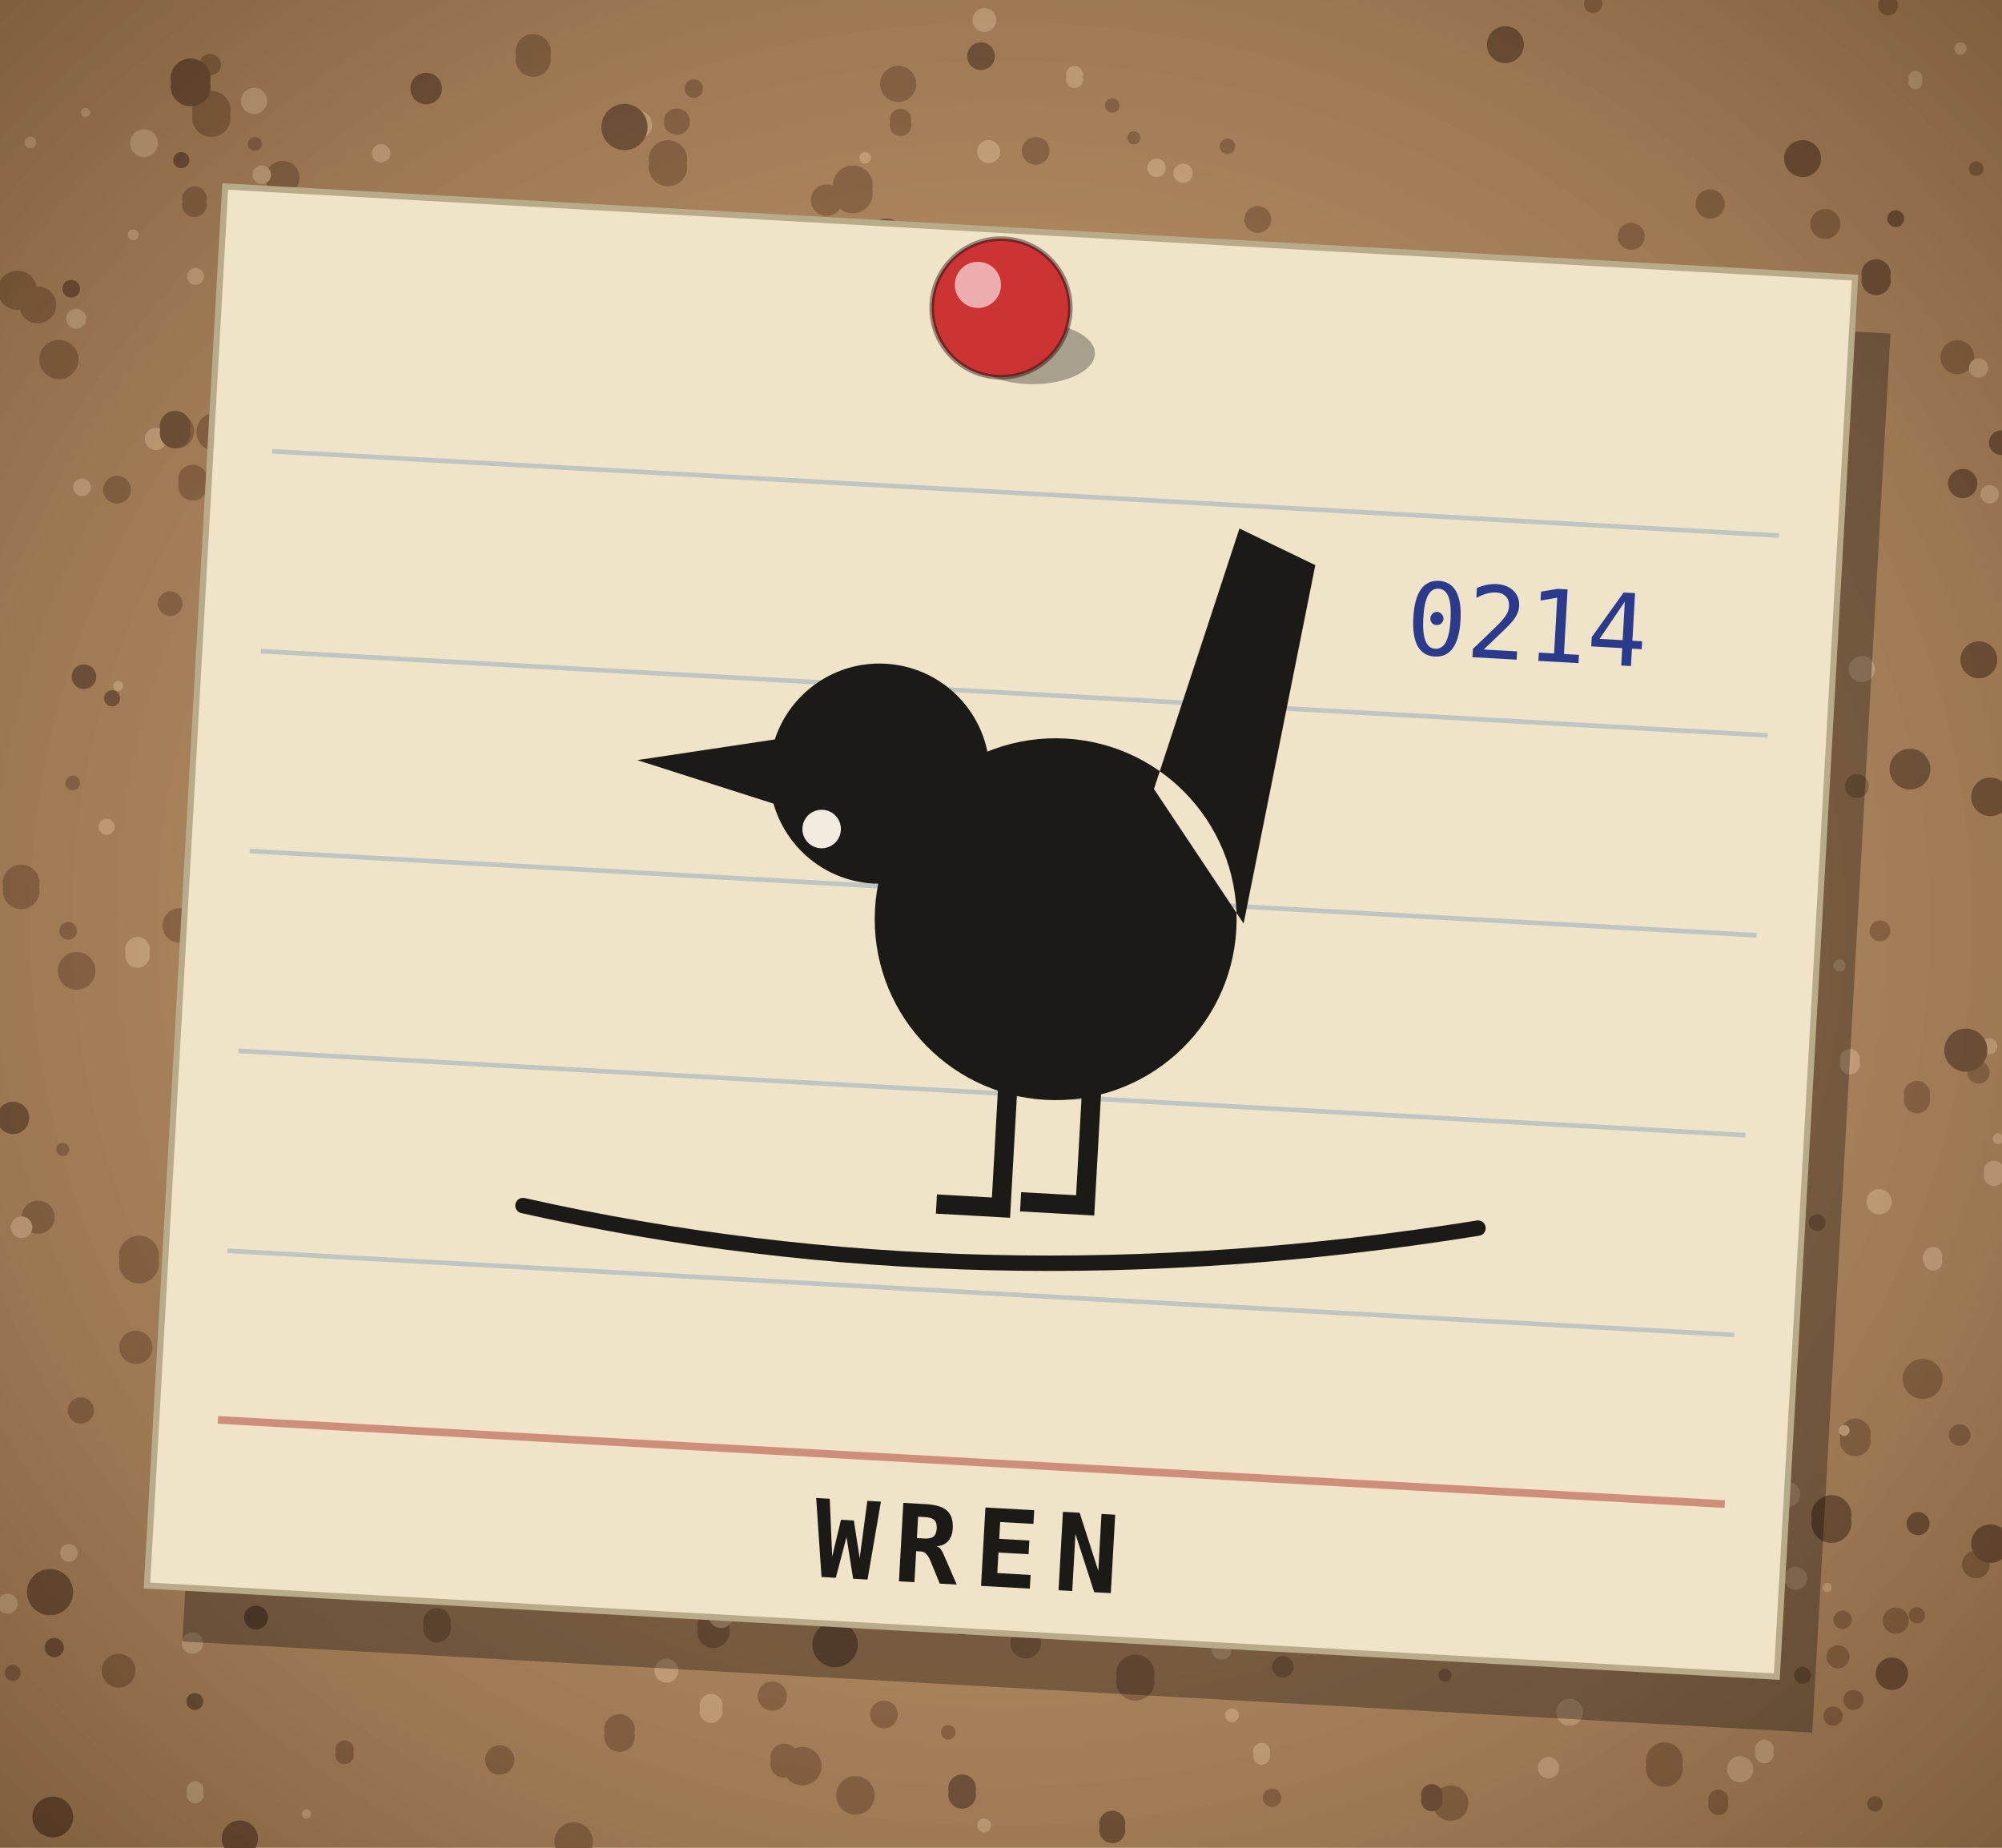
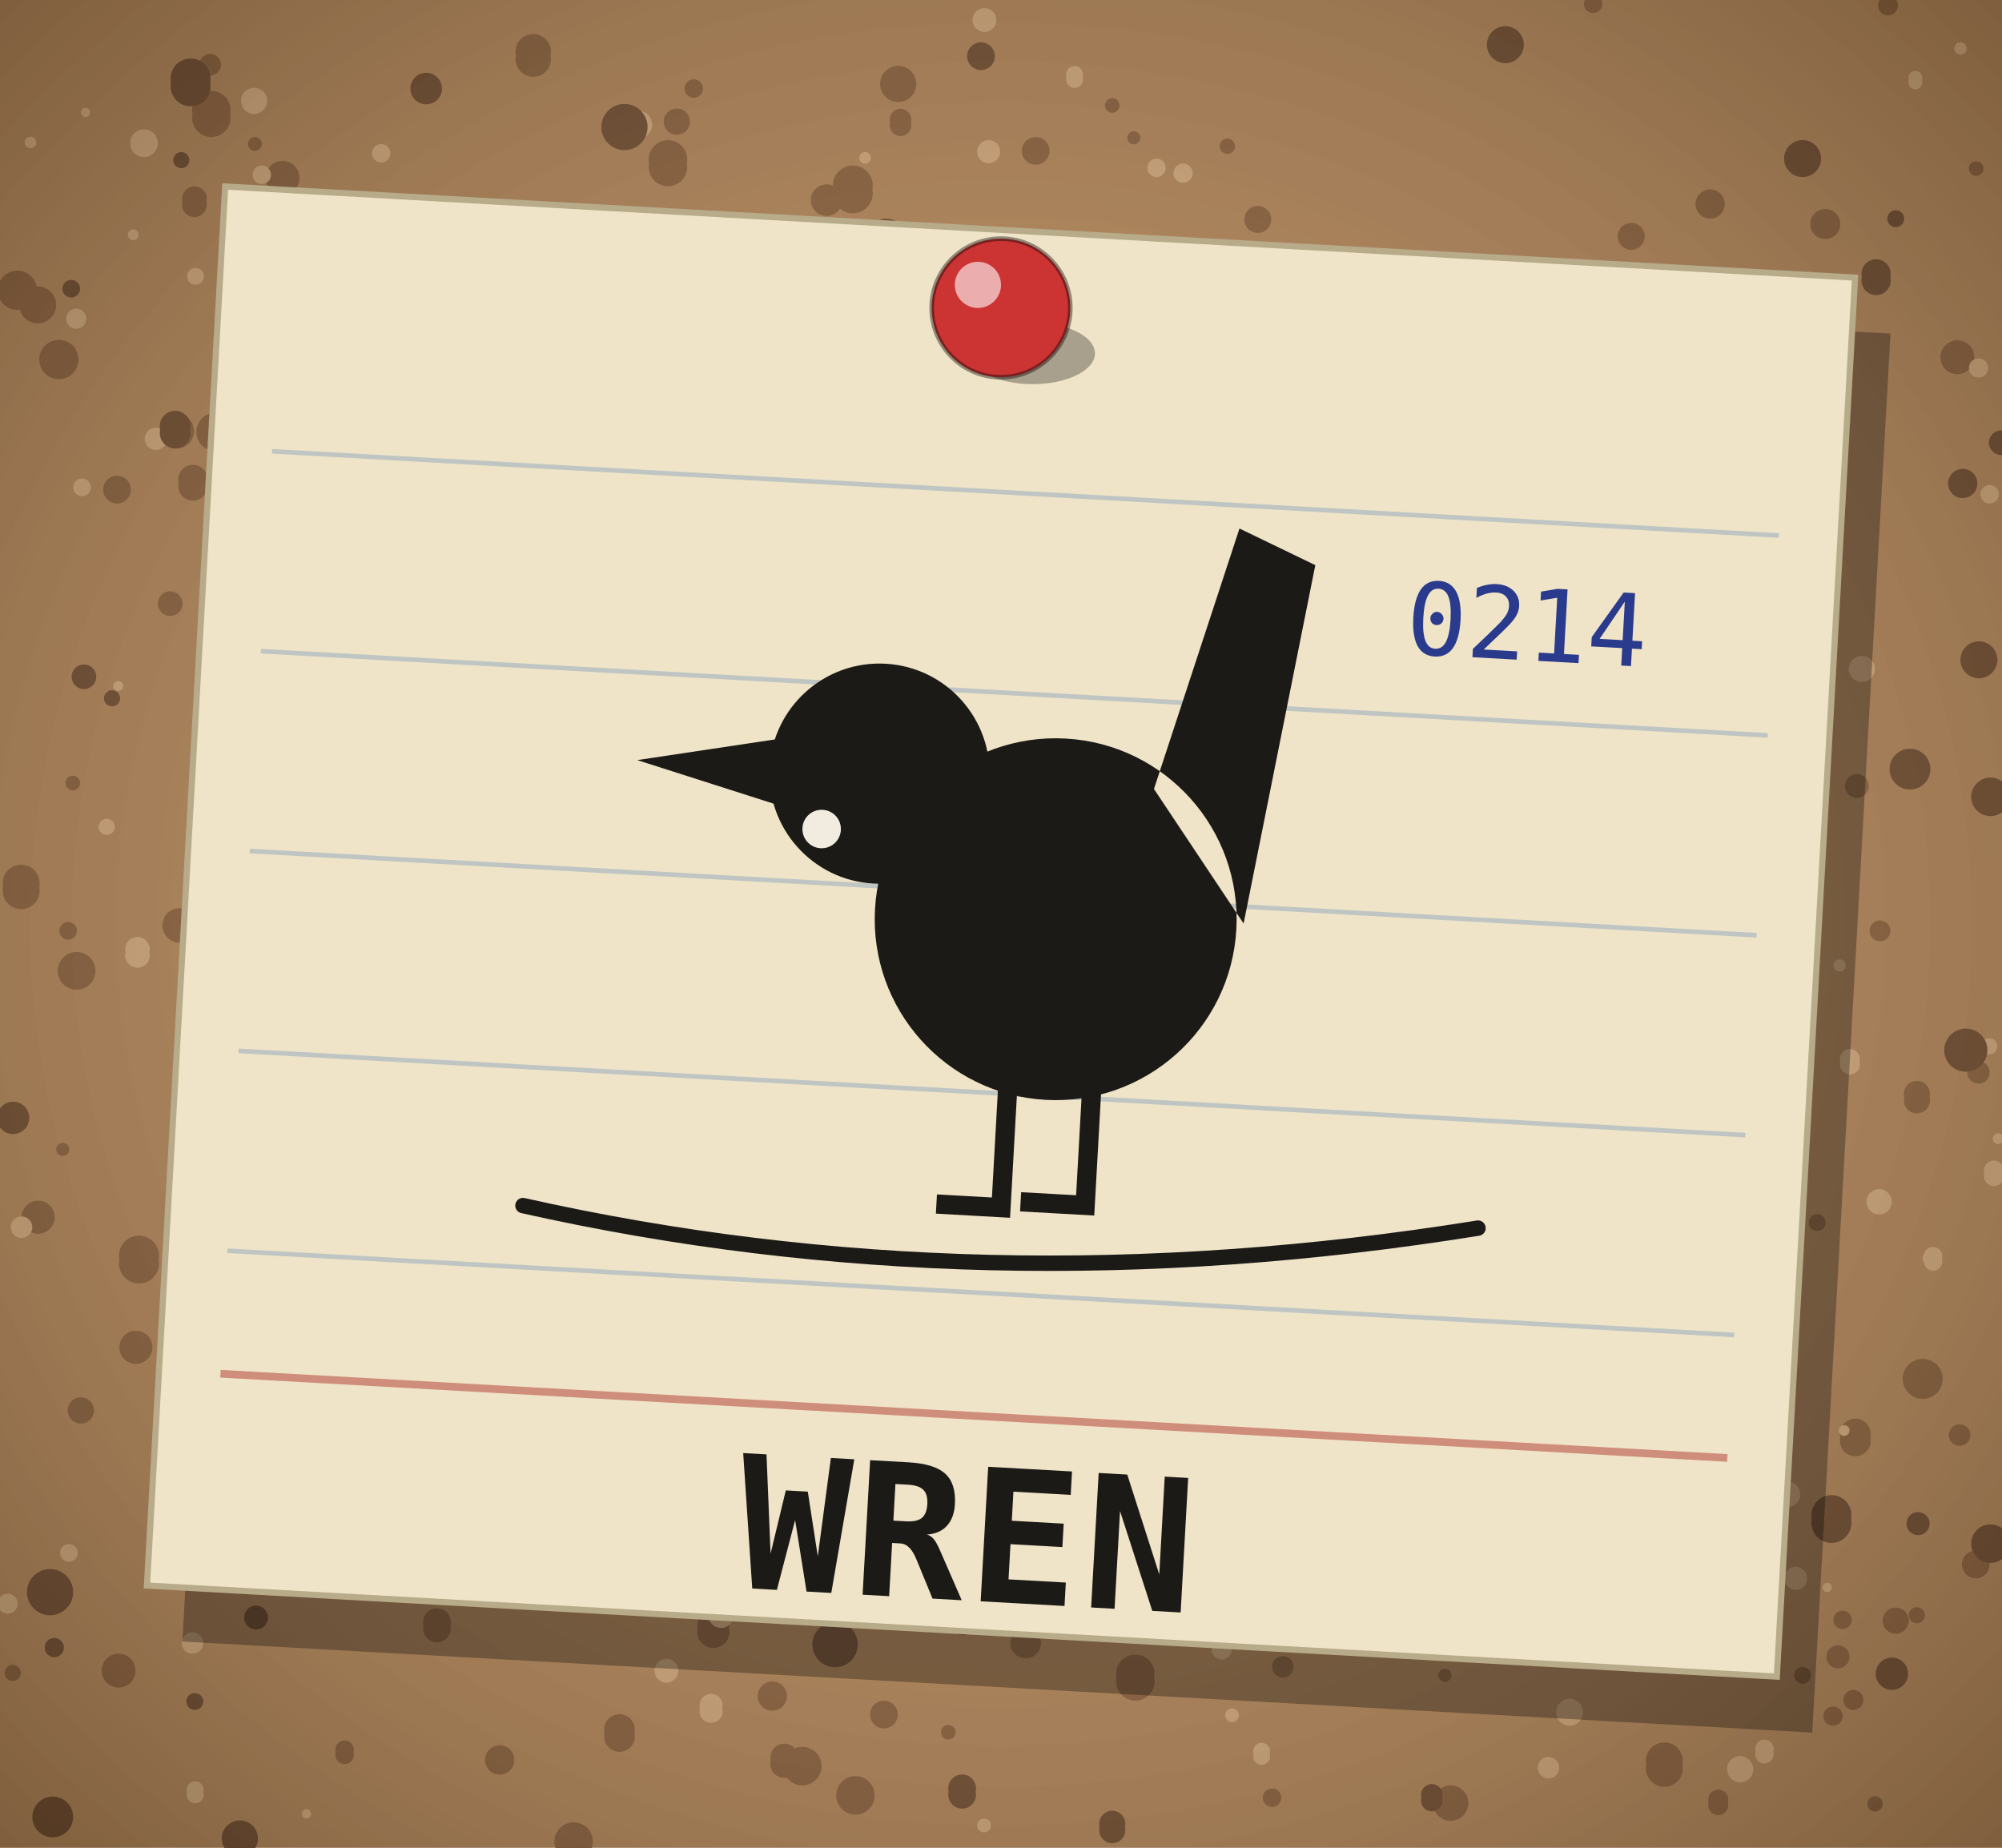
<svg xmlns="http://www.w3.org/2000/svg" viewBox="0 0 260 240" width="260" height="240" role="img" aria-labelledby="pin-wren-t pin-wren-d">
  <defs>
    <radialGradient id="pin-wren-rg1" cx="0.5" cy="0.5" r="0.8">
      <stop offset="0%" stop-color="#fff" stop-opacity="0.1" />
      <stop offset="100%" stop-color="#000" stop-opacity="0.4" />
    </radialGradient>
  </defs>
  <rect x="0" y="0" width="260" height="240" fill="#b5824e" />
  <path d="M210.1,30.7a1.7,1.7 0 1,0 3.5,0a1.7,1.7 0 1,0 -3.5,0M90.6,211.5a2.1,2.1 0 1,0 4.1,0a2.1,2.1 0 1,0 -4.1,0M98.4,220.3a1.9,1.9 0 1,0 3.8,0a1.9,1.9 0 1,0 -3.8,0M86.2,15.8a1.7,1.7 0 1,0 3.4,0a1.7,1.7 0 1,0 -3.4,0M122.8,172.9a1.4,1.4 0 1,0 2.9,0a1.4,1.4 0 1,0 -2.9,0M198.8,59.2a0.9,0.9 0 1,0 1.9,0a0.9,0.9 0 1,0 -1.9,0M115.7,206.4a1.4,1.4 0 1,0 2.7,0a1.4,1.4 0 1,0 -2.7,0M146.7,181a1.1,1.1 0 1,0 2.3,0a1.1,1.1 0 1,0 -2.3,0M188.9,48a1.6,1.6 0 1,0 3.2,0a1.6,1.6 0 1,0 -3.2,0M13.2,217a2.2,2.2 0 1,0 4.4,0a2.2,2.2 0 1,0 -4.4,0M45.2,96.8a1.7,1.7 0 1,0 3.4,0a1.7,1.7 0 1,0 -3.4,0M122.2,225a0.9,0.9 0 1,0 1.9,0a0.9,0.9 0 1,0 -1.9,0M193.7,110.9a1,1 0 1,0 2,0a1,1 0 1,0 -2,0M46.3,124a1.4,1.4 0 1,0 2.9,0a1.4,1.4 0 1,0 -2.9,0M-0.3,37.7a2.5,2.5 0 1,0 5.1,0a2.5,2.5 0 1,0 -5.1,0M34.5,23.1a2.2,2.2 0 1,0 4.4,0a2.2,2.2 0 1,0 -4.4,0M21.1,204.6a0.9,0.9 0 1,0 1.8,0a0.9,0.9 0 1,0 -1.8,0M157.5,103.4a1.1,1.1 0 1,0 2.2,0a1.1,1.1 0 1,0 -2.2,0M243.9,0.7a1.3,1.3 0 1,0 2.6,0a1.3,1.3 0 1,0 -2.6,0M83.9,110.8a2.5,2.5 0 1,0 5,0a2.5,2.5 0 1,0 -5,0M36.9,111.6a1.9,1.9 0 1,0 3.8,0a1.9,1.9 0 1,0 -3.8,0M114.3,10.9a2.3,2.3 0 1,0 4.7,0a2.3,2.3 0 1,0 -4.7,0M142.8,205.5a1.2,1.2 0 1,0 2.3,0a1.2,1.2 0 1,0 -2.3,0M80.6,121.1a2.5,2.5 0 1,0 4.9,0a2.5,2.5 0 1,0 -4.9,0M38.6,135.9a1.2,1.2 0 1,0 2.4,0a1.2,1.2 0 1,0 -2.4,0M225,101.6a1.6,1.6 0 1,0 3.1,0a1.6,1.6 0 1,0 -3.1,0M108.6,84.2a2.3,2.3 0 1,0 4.6,0a2.3,2.3 0 1,0 -4.6,0M47.3,98.3a2.3,2.3 0 1,0 4.6,0a2.3,2.3 0 1,0 -4.6,0M253.1,186.4a1.4,1.4 0 1,0 2.8,0a1.4,1.4 0 1,0 -2.8,0M140.9,54.1a1.9,1.9 0 1,0 3.7,0a1.9,1.9 0 1,0 -3.7,0M210.8,107.5a1.6,1.6 0 1,0 3.2,0a1.6,1.6 0 1,0 -3.2,0M171,209a1,1 0 1,0 2,0a1,1 0 1,0 -2,0M69,30.5a1.8,1.8 0 1,0 3.6,0a1.8,1.8 0 1,0 -3.6,0M205.2,72.1a1.4,1.4 0 1,0 2.7,0a1.4,1.4 0 1,0 -2.7,0M62.2,86.6a2.4,2.4 0 1,0 4.7,0a2.4,2.4 0 1,0 -4.7,0M138,57.3a2.5,2.5 0 1,0 5.1,0a2.5,2.5 0 1,0 -5.1,0M7.7,120.9a1.1,1.1 0 1,0 2.3,0a1.1,1.1 0 1,0 -2.3,0M166.1,202a2,2 0 1,0 4,0a2,2 0 1,0 -4,0M217.1,48.2a2.4,2.4 0 1,0 4.9,0a2.4,2.4 0 1,0 -4.9,0M123.6,130.3a2.4,2.4 0 1,0 4.8,0a2.4,2.4 0 1,0 -4.8,0M20.7,56a2.2,2.2 0 1,0 4.5,0a2.2,2.2 0 1,0 -4.5,0M119.3,41.9a2.4,2.4 0 1,0 4.8,0a2.4,2.4 0 1,0 -4.8,0M101.7,229.4a2.5,2.5 0 1,0 5,0a2.5,2.5 0 1,0 -5,0M117.6,77.1a2.5,2.5 0 1,0 5.1,0a2.5,2.5 0 1,0 -5.1,0M49.2,202.7a2.2,2.2 0 1,0 4.5,0a2.2,2.2 0 1,0 -4.5,0M23.2,62.7a1.9,1.9 0 1,0 3.7,0a1.9,1.9 0 1,0 -3.7,0M73.6,87.2a2.1,2.1 0 1,0 4.3,0a2.1,2.1 0 1,0 -4.3,0M98.9,86.1a2.2,2.2 0 1,0 4.4,0a2.2,2.2 0 1,0 -4.4,0M237.2,215.2a1.5,1.5 0 1,0 3,0a1.5,1.5 0 1,0 -3,0M2.5,39.6a2.4,2.4 0 1,0 4.8,0a2.4,2.4 0 1,0 -4.8,0M153.8,100.3a1.3,1.3 0 1,0 2.7,0a1.3,1.3 0 1,0 -2.7,0M239.4,220.8a1.3,1.3 0 1,0 2.6,0a1.3,1.3 0 1,0 -2.6,0M108.2,24.6a2.6,2.6 0 1,0 5.1,0a2.6,2.6 0 1,0 -5.1,0M125.4,130.4a2.4,2.4 0 1,0 4.8,0a2.4,2.4 0 1,0 -4.8,0M92.2,162.6a1.5,1.5 0 1,0 3,0a1.5,1.5 0 1,0 -3,0M91.6,159.7a2.3,2.3 0 1,0 4.6,0a2.3,2.3 0 1,0 -4.6,0M161,149a2.1,2.1 0 1,0 4.3,0a2.1,2.1 0 1,0 -4.3,0M255.7,21.9a0.9,0.9 0 1,0 1.9,0a0.9,0.9 0 1,0 -1.9,0M173.9,51.8a1.7,1.7 0 1,0 3.4,0a1.7,1.7 0 1,0 -3.4,0M236.8,222.9a1.2,1.2 0 1,0 2.5,0a1.2,1.2 0 1,0 -2.5,0M203.9,134.7a1.6,1.6 0 1,0 3.2,0a1.6,1.6 0 1,0 -3.2,0M33.8,180.5a2.5,2.5 0 1,0 4.9,0a2.5,2.5 0 1,0 -4.9,0M8.8,183.2a1.7,1.7 0 1,0 3.4,0a1.7,1.7 0 1,0 -3.4,0M182.7,37.7a2.2,2.2 0 1,0 4.4,0a2.2,2.2 0 1,0 -4.4,0M25.5,56.1a2.5,2.5 0 1,0 5,0a2.5,2.5 0 1,0 -5,0M171.8,203a1.3,1.3 0 1,0 2.7,0a1.3,1.3 0 1,0 -2.7,0M42.5,110.7a2.5,2.5 0 1,0 4.9,0a2.5,2.5 0 1,0 -4.9,0M80.1,55.7a1.5,1.5 0 1,0 3,0a1.5,1.5 0 1,0 -3,0M25,14.8a2.5,2.5 0 1,0 4.9,0a2.5,2.5 0 1,0 -4.9,0M247.9,209.8a1,1 0 1,0 2.1,0a1,1 0 1,0 -2.1,0M84.3,21.2a2.5,2.5 0 1,0 4.9,0a2.5,2.5 0 1,0 -4.9,0M222.9,185.4a2.5,2.5 0 1,0 5,0a2.5,2.5 0 1,0 -5,0M36.2,131.5a2.2,2.2 0 1,0 4.4,0a2.2,2.2 0 1,0 -4.4,0M42.4,151a0.8,0.8 0 1,0 1.7,0a0.8,0.8 0 1,0 -1.7,0M165.2,216.5a1.4,1.4 0 1,0 2.8,0a1.4,1.4 0 1,0 -2.8,0M169.6,74.6a2.6,2.6 0 1,0 5.1,0a2.6,2.6 0 1,0 -5.1,0M80.4,71.9a2.2,2.2 0 1,0 4.5,0a2.2,2.2 0 1,0 -4.5,0M210.1,107.6a2.1,2.1 0 1,0 4.2,0a2.1,2.1 0 1,0 -4.2,0M65.9,64.8a1.8,1.8 0 1,0 3.7,0a1.8,1.8 0 1,0 -3.7,0M196,95a2,2 0 1,0 4.1,0a2,2 0 1,0 -4.1,0M167.4,60.8a1.2,1.2 0 1,0 2.4,0a1.2,1.2 0 1,0 -2.4,0M151.9,62.9a1.5,1.5 0 1,0 2.9,0a1.5,1.5 0 1,0 -2.9,0M224.8,153a1.3,1.3 0 1,0 2.6,0a1.3,1.3 0 1,0 -2.6,0M33.7,170.3a1.3,1.3 0 1,0 2.6,0a1.3,1.3 0 1,0 -2.6,0M218,131.5a1.9,1.9 0 1,0 3.8,0a1.9,1.9 0 1,0 -3.8,0M254.8,203.2a1.8,1.8 0 1,0 3.6,0a1.8,1.8 0 1,0 -3.6,0M177.2,70.4a1.6,1.6 0 1,0 3.1,0a1.6,1.6 0 1,0 -3.1,0M88.9,11.5a1.2,1.2 0 1,0 2.4,0a1.2,1.2 0 1,0 -2.4,0M202.6,138.7a1.7,1.7 0 1,0 3.4,0a1.7,1.7 0 1,0 -3.4,0M48.3,134.6a2.4,2.4 0 1,0 4.9,0a2.4,2.4 0 1,0 -4.9,0M120.5,139.1a2.2,2.2 0 1,0 4.3,0a2.2,2.2 0 1,0 -4.3,0M69.1,128.9a1.7,1.7 0 1,0 3.3,0a1.7,1.7 0 1,0 -3.3,0M186.1,234.2a2.3,2.3 0 1,0 4.6,0a2.3,2.3 0 1,0 -4.6,0M146.4,17.9a0.8,0.8 0 1,0 1.7,0a0.8,0.8 0 1,0 -1.7,0M195.4,133.7a2,2 0 1,0 4,0a2,2 0 1,0 -4,0M244.5,210.5a1.7,1.7 0 1,0 3.4,0a1.7,1.7 0 1,0 -3.4,0M158.4,19a1,1 0 1,0 2,0a1,1 0 1,0 -2,0M242.8,120.9a1.3,1.3 0 1,0 2.7,0a1.3,1.3 0 1,0 -2.7,0M131.2,213.4a2,2 0 1,0 4,0a2,2 0 1,0 -4,0M116.4,68.6a1.5,1.5 0 1,0 2.9,0a1.5,1.5 0 1,0 -2.9,0M72,239.2a2.5,2.5 0 1,0 5,0a2.5,2.5 0 1,0 -5,0M20.5,78.4a1.6,1.6 0 1,0 3.2,0a1.6,1.6 0 1,0 -3.2,0M211.8,152.7a1.2,1.2 0 1,0 2.5,0a1.2,1.2 0 1,0 -2.5,0M213.8,229.2a2.4,2.4 0 1,0 4.7,0a2.4,2.4 0 1,0 -4.7,0M58.8,110.9a1.5,1.5 0 1,0 3,0a1.5,1.5 0 1,0 -3,0M230.1,64.1a1.3,1.3 0 1,0 2.6,0a1.3,1.3 0 1,0 -2.6,0M21.1,120.2a2.2,2.2 0 1,0 4.5,0a2.2,2.2 0 1,0 -4.5,0M164.8,188.8a1.5,1.5 0 1,0 3,0a1.5,1.5 0 1,0 -3,0M40.2,139.1a1.9,1.9 0 1,0 3.7,0a1.9,1.9 0 1,0 -3.7,0M67,7.2a2.3,2.3 0 1,0 4.5,0a2.3,2.3 0 1,0 -4.5,0M145,217.9a2.5,2.5 0 1,0 4.9,0a2.5,2.5 0 1,0 -4.9,0M242.5,234.3a1,1 0 1,0 2,0a1,1 0 1,0 -2,0M239,186.7a2,2 0 1,0 3.9,0a2,2 0 1,0 -3.9,0M219,101.7a2,2 0 1,0 4,0a2,2 0 1,0 -4,0M133.5,178.3a2.2,2.2 0 1,0 4.5,0a2.2,2.2 0 1,0 -4.5,0M23.7,26.2a1.6,1.6 0 1,0 3.1,0a1.6,1.6 0 1,0 -3.1,0M63,228.6a1.9,1.9 0 1,0 3.8,0a1.9,1.9 0 1,0 -3.8,0M124.6,157a1.2,1.2 0 1,0 2.5,0a1.2,1.2 0 1,0 -2.5,0M115.6,15.9a1.4,1.4 0 1,0 2.7,0a1.4,1.4 0 1,0 -2.7,0M102.4,123.8a1.4,1.4 0 1,0 2.8,0a1.4,1.4 0 1,0 -2.8,0M55,211.1a1.8,1.8 0 1,0 3.5,0a1.8,1.8 0 1,0 -3.5,0M79,151a1.1,1.1 0 1,0 2.1,0a1.1,1.1 0 1,0 -2.1,0M233,217.6a1.1,1.1 0 1,0 2.2,0a1.1,1.1 0 1,0 -2.2,0M170.5,52.7a1.1,1.1 0 1,0 2.3,0a1.1,1.1 0 1,0 -2.3,0M223.4,196.3a2.3,2.3 0 1,0 4.5,0a2.3,2.3 0 1,0 -4.5,0M36,192.5a1.8,1.8 0 1,0 3.6,0a1.8,1.8 0 1,0 -3.6,0M247.3,142.5a1.7,1.7 0 1,0 3.3,0a1.7,1.7 0 1,0 -3.3,0M66.2,102.9a1.1,1.1 0 1,0 2.3,0a1.1,1.1 0 1,0 -2.3,0M125.3,182.3a1,1 0 1,0 2,0a1,1 0 1,0 -2,0M214.6,191.1a0.8,0.8 0 1,0 1.6,0a0.8,0.8 0 1,0 -1.6,0M5.1,46.7a2.5,2.5 0 1,0 5.1,0a2.5,2.5 0 1,0 -5.1,0M114.7,48.4a1.7,1.7 0 1,0 3.4,0a1.7,1.7 0 1,0 -3.4,0M85,79.8a1.9,1.9 0 1,0 3.9,0a1.9,1.9 0 1,0 -3.9,0M247.1,179.1a2.6,2.6 0 1,0 5.2,0a2.6,2.6 0 1,0 -5.2,0M132.7,19.6a1.8,1.8 0 1,0 3.6,0a1.8,1.8 0 1,0 -3.6,0M203.1,197.2a1.8,1.8 0 1,0 3.7,0a1.8,1.8 0 1,0 -3.7,0M13.4,63.6a1.8,1.8 0 1,0 3.6,0a1.8,1.8 0 1,0 -3.6,0M157.4,152.2a2,2 0 1,0 3.9,0a2,2 0 1,0 -3.9,0M186.8,217.6a0.8,0.8 0 1,0 1.7,0a0.8,0.8 0 1,0 -1.7,0M164,233.5a1.2,1.2 0 1,0 2.4,0a1.2,1.2 0 1,0 -2.4,0M102.9,57.2a2.1,2.1 0 1,0 4.2,0a2.1,2.1 0 1,0 -4.2,0M0.6,217.3a1,1 0 1,0 2.1,0a1,1 0 1,0 -2.1,0M15.5,163.6a2.6,2.6 0 1,0 5.1,0a2.6,2.6 0 1,0 -5.1,0M124.7,125.1a0.9,0.9 0 1,0 1.8,0a0.9,0.9 0 1,0 -1.8,0M36.4,175.8a2,2 0 1,0 4,0a2,2 0 1,0 -4,0M236.9,74.1a0.8,0.8 0 1,0 1.6,0a0.8,0.8 0 1,0 -1.6,0M123.8,55.5a1.9,1.9 0 1,0 3.8,0a1.9,1.9 0 1,0 -3.8,0M98.6,122.6a1.1,1.1 0 1,0 2.2,0a1.1,1.1 0 1,0 -2.2,0M232.7,106a1.5,1.5 0 1,0 3,0a1.5,1.5 0 1,0 -3,0M164.8,48.7a1.3,1.3 0 1,0 2.5,0a1.3,1.3 0 1,0 -2.5,0M239.6,102.1a1.5,1.5 0 1,0 3.1,0a1.5,1.5 0 1,0 -3.1,0M255.5,139.3a1.4,1.4 0 1,0 2.9,0a1.4,1.4 0 1,0 -2.9,0M203.9,175.2a2.2,2.2 0 1,0 4.5,0a2.2,2.2 0 1,0 -4.5,0M149.1,191.3a2.6,2.6 0 1,0 5.1,0a2.6,2.6 0 1,0 -5.1,0M97.4,167.1a1.6,1.6 0 1,0 3.3,0a1.6,1.6 0 1,0 -3.3,0M77.7,96.1a1.1,1.1 0 1,0 2.1,0a1.1,1.1 0 1,0 -2.1,0M215,77.7a1.6,1.6 0 1,0 3.2,0a1.6,1.6 0 1,0 -3.2,0M15.5,175a2.1,2.1 0 1,0 4.3,0a2.1,2.1 0 1,0 -4.3,0M235.1,29.1a1.9,1.9 0 1,0 3.9,0a1.9,1.9 0 1,0 -3.9,0M131,51.2a1.7,1.7 0 1,0 3.4,0a1.7,1.7 0 1,0 -3.4,0M184.5,204.4a1.8,1.8 0 1,0 3.5,0a1.8,1.8 0 1,0 -3.5,0M191,171.3a1.9,1.9 0 1,0 3.8,0a1.9,1.9 0 1,0 -3.8,0M36.3,137.7a1.5,1.5 0 1,0 3,0a1.5,1.5 0 1,0 -3,0M103.7,129.2a1,1 0 1,0 1.9,0a1,1 0 1,0 -1.9,0M108.6,233.2a2.5,2.5 0 1,0 5,0a2.5,2.5 0 1,0 -5,0M105.3,26a2,2 0 1,0 4.1,0a2,2 0 1,0 -4.1,0M100.1,228.7a1.8,1.8 0 1,0 3.5,0a1.8,1.8 0 1,0 -3.5,0M25.9,8.4a1.4,1.4 0 1,0 2.8,0a1.4,1.4 0 1,0 -2.8,0M88.9,160.9a1.8,1.8 0 1,0 3.6,0a1.8,1.8 0 1,0 -3.6,0M234.9,158.8a1.1,1.1 0 1,0 2.2,0a1.1,1.1 0 1,0 -2.2,0M32.2,18.7a0.9,0.9 0 1,0 1.8,0a0.9,0.9 0 1,0 -1.8,0M55.8,204.9a2.3,2.3 0 1,0 4.6,0a2.3,2.3 0 1,0 -4.6,0M0.4,115.2a2.4,2.4 0 1,0 4.7,0a2.4,2.4 0 1,0 -4.7,0M63.3,47.8a1.1,1.1 0 1,0 2.2,0a1.1,1.1 0 1,0 -2.2,0M232.1,124a1,1 0 1,0 2,0a1,1 0 1,0 -2,0M2.8,158.1a2.1,2.1 0 1,0 4.3,0a2.1,2.1 0 1,0 -4.3,0M161.9,48.8a2.1,2.1 0 1,0 4.1,0a2.1,2.1 0 1,0 -4.1,0M8.5,101.7a0.9,0.9 0 1,0 1.9,0a0.9,0.9 0 1,0 -1.9,0M221.9,234.1a1.3,1.3 0 1,0 2.5,0a1.3,1.3 0 1,0 -2.5,0M219.4,60.2a2,2 0 1,0 4,0a2,2 0 1,0 -4,0M133.3,154.2a1.8,1.8 0 1,0 3.6,0a1.8,1.8 0 1,0 -3.6,0M238.1,210.4a1.2,1.2 0 1,0 2.4,0a1.2,1.2 0 1,0 -2.4,0M57.2,85.9a2.2,2.2 0 1,0 4.5,0a2.2,2.2 0 1,0 -4.5,0M150.3,159.2a2.2,2.2 0 1,0 4.3,0a2.2,2.2 0 1,0 -4.3,0M205.7,0.5a1.2,1.2 0 1,0 2.4,0a1.2,1.2 0 1,0 -2.4,0M80.7,84.9a1.7,1.7 0 1,0 3.4,0a1.7,1.7 0 1,0 -3.4,0M7.3,149.3a0.8,0.8 0 1,0 1.7,0a0.8,0.8 0 1,0 -1.7,0M101.8,161.1a2.3,2.3 0 1,0 4.5,0a2.3,2.3 0 1,0 -4.5,0M81.3,119.9a2.2,2.2 0 1,0 4.4,0a2.2,2.2 0 1,0 -4.4,0M143.9,120.7a0.8,0.8 0 1,0 1.7,0a0.8,0.8 0 1,0 -1.7,0M126,204.5a2,2 0 1,0 4,0a2,2 0 1,0 -4,0M78.5,225.1a2,2 0 1,0 3.9,0a2,2 0 1,0 -3.9,0M26.3,158.4a2.1,2.1 0 1,0 4.1,0a2.1,2.1 0 1,0 -4.1,0M188.2,75.1a1.5,1.5 0 1,0 2.9,0a1.5,1.5 0 1,0 -2.9,0M132.7,86.8a1.1,1.1 0 1,0 2.3,0a1.1,1.1 0 1,0 -2.3,0M103.7,184.4a0.9,0.9 0 1,0 1.8,0a0.9,0.9 0 1,0 -1.8,0M159.1,147.1a1.3,1.3 0 1,0 2.6,0a1.3,1.3 0 1,0 -2.6,0M157.2,135.3a1.2,1.2 0 1,0 2.4,0a1.2,1.2 0 1,0 -2.4,0M166.1,202.1a2.5,2.5 0 1,0 4.9,0a2.5,2.5 0 1,0 -4.9,0M78.8,52.2a2.6,2.6 0 1,0 5.1,0a2.6,2.6 0 1,0 -5.1,0M252,46.4a2.2,2.2 0 1,0 4.4,0a2.2,2.2 0 1,0 -4.4,0M43.6,227.6a1.2,1.2 0 1,0 2.3,0a1.2,1.2 0 1,0 -2.3,0M129.4,164.9a1.7,1.7 0 1,0 3.4,0a1.7,1.7 0 1,0 -3.4,0M161.6,28.5a1.7,1.7 0 1,0 3.5,0a1.7,1.7 0 1,0 -3.5,0M226.7,150.6a1.8,1.8 0 1,0 3.6,0a1.8,1.8 0 1,0 -3.6,0M174.8,128.8a0.9,0.9 0 1,0 1.9,0a0.9,0.9 0 1,0 -1.9,0M25.9,185.2a2.3,2.3 0 1,0 4.7,0a2.3,2.3 0 1,0 -4.7,0M45.5,141.4a2.5,2.5 0 1,0 4.9,0a2.5,2.5 0 1,0 -4.9,0M220.2,26.5a1.9,1.9 0 1,0 3.8,0a1.9,1.9 0 1,0 -3.8,0M113,222.7a1.8,1.8 0 1,0 3.6,0a1.8,1.8 0 1,0 -3.6,0M7.5,126.1a2.4,2.4 0 1,0 4.9,0a2.4,2.4 0 1,0 -4.9,0M157.6,69.2a1.9,1.9 0 1,0 3.8,0a1.9,1.9 0 1,0 -3.8,0M123.4,210.8a1.6,1.6 0 1,0 3.2,0a1.6,1.6 0 1,0 -3.2,0M143.5,13.7a0.9,0.9 0 1,0 1.9,0a0.9,0.9 0 1,0 -1.9,0" fill="#8a5a30" />
  <path d="M108.5,93.7a1,1 0 1,0 2,0a1,1 0 1,0 -2,0M258.8,147.9a0.7,0.7 0 1,0 1.4,0a0.7,0.7 0 1,0 -1.4,0M48.6,66.9a1.4,1.4 0 1,0 2.8,0a1.4,1.4 0 1,0 -2.8,0M239,137.9a1.3,1.3 0 1,0 2.5,0a1.3,1.3 0 1,0 -2.5,0M27.9,52.3a1.7,1.7 0 1,0 3.3,0a1.7,1.7 0 1,0 -3.3,0M51.1,137.8a1.7,1.7 0 1,0 3.3,0a1.7,1.7 0 1,0 -3.3,0M202.1,222.4a1.7,1.7 0 1,0 3.5,0a1.7,1.7 0 1,0 -3.5,0M1.4,159.4a1.4,1.4 0 1,0 2.8,0a1.4,1.4 0 1,0 -2.8,0M255.7,47.8a1.2,1.2 0 1,0 2.5,0a1.2,1.2 0 1,0 -2.5,0M129.8,110.6a1.3,1.3 0 1,0 2.6,0a1.3,1.3 0 1,0 -2.6,0M157.4,213.9a1.3,1.3 0 1,0 2.5,0a1.3,1.3 0 1,0 -2.5,0M31.3,13.1a1.7,1.7 0 1,0 3.4,0a1.7,1.7 0 1,0 -3.4,0M157.6,68.1a1.3,1.3 0 1,0 2.6,0a1.3,1.3 0 1,0 -2.6,0M57.9,190.4a0.7,0.7 0 1,0 1.4,0a0.7,0.7 0 1,0 -1.4,0M86.1,45.3a1.6,1.6 0 1,0 3.2,0a1.6,1.6 0 1,0 -3.2,0M126.9,237.1a0.9,0.9 0 1,0 1.8,0a0.9,0.9 0 1,0 -1.8,0M152.4,22.5a1.2,1.2 0 1,0 2.5,0a1.2,1.2 0 1,0 -2.5,0M257.7,152.4a1.3,1.3 0 1,0 2.5,0a1.3,1.3 0 1,0 -2.5,0M162.8,227.8a1.1,1.1 0 1,0 2.1,0a1.1,1.1 0 1,0 -2.1,0M144.8,194.1a1.2,1.2 0 1,0 2.4,0a1.2,1.2 0 1,0 -2.4,0M253.8,6.3a0.8,0.8 0 1,0 1.6,0a0.8,0.8 0 1,0 -1.6,0M92,209.8a1.6,1.6 0 1,0 3.3,0a1.6,1.6 0 1,0 -3.3,0M85.9,62.5a0.7,0.7 0 1,0 1.3,0a0.7,0.7 0 1,0 -1.3,0M49.8,51.7a1.4,1.4 0 1,0 2.8,0a1.4,1.4 0 1,0 -2.8,0M168.2,172a1.2,1.2 0 1,0 2.5,0a1.2,1.2 0 1,0 -2.5,0M95.3,70.8a0.9,0.9 0 1,0 1.9,0a0.9,0.9 0 1,0 -1.9,0M199.7,229.6a1.4,1.4 0 1,0 2.8,0a1.4,1.4 0 1,0 -2.8,0M63.9,32.1a1.1,1.1 0 1,0 2.3,0a1.1,1.1 0 1,0 -2.3,0M82.7,119.4a1.3,1.3 0 1,0 2.7,0a1.3,1.3 0 1,0 -2.7,0M118.6,57.6a0.9,0.9 0 1,0 1.7,0a0.9,0.9 0 1,0 -1.7,0M240.1,86.9a1.7,1.7 0 1,0 3.4,0a1.7,1.7 0 1,0 -3.4,0M208.1,45.4a1.7,1.7 0 1,0 3.4,0a1.7,1.7 0 1,0 -3.4,0M24.3,232.8a1.1,1.1 0 1,0 2.1,0a1.1,1.1 0 1,0 -2.1,0M48.3,19.9a1.2,1.2 0 1,0 2.4,0a1.2,1.2 0 1,0 -2.4,0M137.3,114.8a0.6,0.6 0 1,0 1.3,0a0.6,0.6 0 1,0 -1.3,0M152.2,163a1.3,1.3 0 1,0 2.7,0a1.3,1.3 0 1,0 -2.7,0M177.9,77.8a1.8,1.8 0 1,0 3.5,0a1.8,1.8 0 1,0 -3.5,0M205.6,61.8a0.9,0.9 0 1,0 1.7,0a0.9,0.9 0 1,0 -1.7,0M32.8,22.7a1.2,1.2 0 1,0 2.4,0a1.2,1.2 0 1,0 -2.4,0M45.7,78.5a1.2,1.2 0 1,0 2.4,0a1.2,1.2 0 1,0 -2.4,0M66.4,141a0.7,0.7 0 1,0 1.4,0a0.7,0.7 0 1,0 -1.4,0M149,21.8a1.2,1.2 0 1,0 2.4,0a1.2,1.2 0 1,0 -2.4,0M25.3,155.7a1.7,1.7 0 1,0 3.5,0a1.7,1.7 0 1,0 -3.5,0M105.4,183.4a0.9,0.9 0 1,0 1.8,0a0.9,0.9 0 1,0 -1.8,0M80.4,116.2a1.3,1.3 0 1,0 2.6,0a1.3,1.3 0 1,0 -2.6,0M126.9,19.7a1.5,1.5 0 1,0 3,0a1.5,1.5 0 1,0 -3,0M129.2,37.5a0.7,0.7 0 1,0 1.3,0a0.7,0.7 0 1,0 -1.3,0M138.5,10a1.1,1.1 0 1,0 2.1,0a1.1,1.1 0 1,0 -2.1,0M113.7,198a1.6,1.6 0 1,0 3.2,0a1.6,1.6 0 1,0 -3.2,0M16.3,123.7a1.6,1.6 0 1,0 3.1,0a1.6,1.6 0 1,0 -3.1,0M81.1,16.2a1.8,1.8 0 1,0 3.6,0a1.8,1.8 0 1,0 -3.6,0M195.4,172.8a0.9,0.9 0 1,0 1.8,0a0.9,0.9 0 1,0 -1.8,0M89.1,83.7a1.3,1.3 0 1,0 2.6,0a1.3,1.3 0 1,0 -2.6,0M40,184.5a1.3,1.3 0 1,0 2.5,0a1.3,1.3 0 1,0 -2.5,0M209.7,102.9a1.7,1.7 0 1,0 3.3,0a1.7,1.7 0 1,0 -3.3,0M110.4,65.5a1.1,1.1 0 1,0 2.2,0a1.1,1.1 0 1,0 -2.2,0M238.8,185.8a0.7,0.7 0 1,0 1.4,0a0.7,0.7 0 1,0 -1.4,0M24.3,35.9a1.1,1.1 0 1,0 2.2,0a1.1,1.1 0 1,0 -2.2,0M197.3,191.9a1.4,1.4 0 1,0 2.8,0a1.4,1.4 0 1,0 -2.8,0M231.7,205a1.5,1.5 0 1,0 3,0a1.5,1.5 0 1,0 -3,0M7.8,201.7a1.1,1.1 0 1,0 2.3,0a1.1,1.1 0 1,0 -2.3,0M71.5,56.3a1.3,1.3 0 1,0 2.6,0a1.3,1.3 0 1,0 -2.6,0M230.5,194.1a1.6,1.6 0 1,0 3.3,0a1.6,1.6 0 1,0 -3.3,0M90.9,221.9a1.5,1.5 0 1,0 2.9,0a1.5,1.5 0 1,0 -2.9,0M161.8,198.2a1.2,1.2 0 1,0 2.3,0a1.2,1.2 0 1,0 -2.3,0M52.7,108.1a0.9,0.9 0 1,0 1.8,0a0.9,0.9 0 1,0 -1.8,0M141.5,140.9a0.7,0.7 0 1,0 1.5,0a0.7,0.7 0 1,0 -1.5,0M85,217a1.5,1.5 0 1,0 3.1,0a1.5,1.5 0 1,0 -3.1,0M129.4,86.2a0.8,0.8 0 1,0 1.6,0a0.8,0.8 0 1,0 -1.6,0M69.6,185.9a0.8,0.8 0 1,0 1.6,0a0.8,0.8 0 1,0 -1.6,0M95.8,41.6a0.9,0.9 0 1,0 1.7,0a0.9,0.9 0 1,0 -1.7,0M228,227.5a1.2,1.2 0 1,0 2.3,0a1.2,1.2 0 1,0 -2.3,0M111.5,54.1a0.7,0.7 0 1,0 1.4,0a0.7,0.7 0 1,0 -1.4,0M105.7,150.7a0.6,0.6 0 1,0 1.3,0a0.6,0.6 0 1,0 -1.3,0M236.7,206.2a0.6,0.6 0 1,0 1.2,0a0.6,0.6 0 1,0 -1.2,0M18.8,57a1.4,1.4 0 1,0 2.9,0a1.4,1.4 0 1,0 -2.9,0M160.3,123.2a0.8,0.8 0 1,0 1.5,0a0.8,0.8 0 1,0 -1.5,0M136.4,110.8a1.6,1.6 0 1,0 3.1,0a1.6,1.6 0 1,0 -3.1,0M88.1,143.4a1.3,1.3 0 1,0 2.6,0a1.3,1.3 0 1,0 -2.6,0M23.6,213.4a1.4,1.4 0 1,0 2.8,0a1.4,1.4 0 1,0 -2.8,0M149,93.9a1.8,1.8 0 1,0 3.6,0a1.8,1.8 0 1,0 -3.6,0M89,87.7a0.7,0.7 0 1,0 1.4,0a0.7,0.7 0 1,0 -1.4,0M202.7,143.3a1.5,1.5 0 1,0 2.9,0a1.5,1.5 0 1,0 -2.9,0M249.7,163.4a1.1,1.1 0 1,0 2.2,0a1.1,1.1 0 1,0 -2.2,0M181.1,189.1a0.6,0.6 0 1,0 1.3,0a0.6,0.6 0 1,0 -1.3,0M182.5,81.4a1.1,1.1 0 1,0 2.1,0a1.1,1.1 0 1,0 -2.1,0M95.2,80.1a1,1 0 1,0 1.9,0a1,1 0 1,0 -1.9,0M69.7,83.8a1.1,1.1 0 1,0 2.3,0a1.1,1.1 0 1,0 -2.3,0M-0.3,208.3a1.3,1.3 0 1,0 2.6,0a1.3,1.3 0 1,0 -2.6,0M238.1,125.4a0.8,0.8 0 1,0 1.6,0a0.8,0.8 0 1,0 -1.6,0M111.6,20.5a0.7,0.7 0 1,0 1.5,0a0.7,0.7 0 1,0 -1.5,0M126.3,2.6a1.5,1.5 0 1,0 3.1,0a1.5,1.5 0 1,0 -3.1,0M16.9,18.6a1.8,1.8 0 1,0 3.6,0a1.8,1.8 0 1,0 -3.6,0M139.8,78.8a1,1 0 1,0 2,0a1,1 0 1,0 -2,0M41.6,155.2a1.6,1.6 0 1,0 3.2,0a1.6,1.6 0 1,0 -3.2,0M10.5,14.6a0.6,0.6 0 1,0 1.2,0a0.6,0.6 0 1,0 -1.2,0M257.3,135.9a1,1 0 1,0 2.1,0a1,1 0 1,0 -2.1,0M81.1,188.1a1.5,1.5 0 1,0 3,0a1.5,1.5 0 1,0 -3,0M69.6,107.1a1.3,1.3 0 1,0 2.5,0a1.3,1.3 0 1,0 -2.5,0M204.8,73.4a1.6,1.6 0 1,0 3.3,0a1.6,1.6 0 1,0 -3.3,0M35.2,177.9a1.4,1.4 0 1,0 2.8,0a1.4,1.4 0 1,0 -2.8,0M69.1,31.4a0.7,0.7 0 1,0 1.4,0a0.7,0.7 0 1,0 -1.4,0M160.2,33.5a1.7,1.7 0 1,0 3.3,0a1.7,1.7 0 1,0 -3.3,0M106.3,51.6a0.8,0.8 0 1,0 1.7,0a0.8,0.8 0 1,0 -1.7,0M193.6,109.4a1.5,1.5 0 1,0 3.1,0a1.5,1.5 0 1,0 -3.1,0M203.5,182.4a1.4,1.4 0 1,0 2.8,0a1.4,1.4 0 1,0 -2.8,0M89,124a1.3,1.3 0 1,0 2.7,0a1.3,1.3 0 1,0 -2.7,0M14.7,89.1a0.6,0.6 0 1,0 1.3,0a0.6,0.6 0 1,0 -1.3,0M247.9,10.4a0.9,0.9 0 1,0 1.7,0a0.9,0.9 0 1,0 -1.7,0M3.2,18.5a0.7,0.7 0 1,0 1.5,0a0.7,0.7 0 1,0 -1.5,0M172.8,175.3a1.2,1.2 0 1,0 2.3,0a1.2,1.2 0 1,0 -2.3,0M59.8,69.6a1.3,1.3 0 1,0 2.7,0a1.3,1.3 0 1,0 -2.7,0M8.6,41.4a1.3,1.3 0 1,0 2.6,0a1.3,1.3 0 1,0 -2.6,0M9.5,63.3a1.1,1.1 0 1,0 2.3,0a1.1,1.1 0 1,0 -2.3,0M164.2,177.1a0.8,0.8 0 1,0 1.7,0a0.8,0.8 0 1,0 -1.7,0M224.3,229.8a1.7,1.7 0 1,0 3.4,0a1.7,1.7 0 1,0 -3.4,0M16.6,30.5a0.7,0.7 0 1,0 1.4,0a0.7,0.7 0 1,0 -1.4,0M122.4,64.4a1.3,1.3 0 1,0 2.6,0a1.3,1.3 0 1,0 -2.6,0M39.2,235.6a0.6,0.6 0 1,0 1.2,0a0.6,0.6 0 1,0 -1.2,0M138.8,93.5a1.4,1.4 0 1,0 2.8,0a1.4,1.4 0 1,0 -2.8,0M159.1,222.8a0.9,0.9 0 1,0 1.8,0a0.9,0.9 0 1,0 -1.8,0M242.4,156.1a1.6,1.6 0 1,0 3.3,0a1.6,1.6 0 1,0 -3.3,0M182.3,46.9a1.8,1.8 0 1,0 3.5,0a1.8,1.8 0 1,0 -3.5,0M257.2,64.2a1.2,1.2 0 1,0 2.4,0a1.2,1.2 0 1,0 -2.4,0M189.8,181.4a0.7,0.7 0 1,0 1.3,0a0.7,0.7 0 1,0 -1.3,0M12.8,107.4a1,1 0 1,0 2.1,0a1,1 0 1,0 -2.1,0M249.9,163.5a1.2,1.2 0 1,0 2.3,0a1.2,1.2 0 1,0 -2.3,0M96.9,114.3a1.4,1.4 0 1,0 2.9,0a1.4,1.4 0 1,0 -2.9,0" fill="#d7a874" />
  <path d="M173.5,101.7a2,2 0 1,0 4,0a2,2 0 1,0 -4,0M-0.4,145.2a2.1,2.1 0 1,0 4.2,0a2.1,2.1 0 1,0 -4.2,0M209.3,42.6a2.4,2.4 0 1,0 4.9,0a2.4,2.4 0 1,0 -4.9,0M168.5,105.5a2.7,2.7 0 1,0 5.4,0a2.7,2.7 0 1,0 -5.4,0M253,62.8a1.9,1.9 0 1,0 3.8,0a1.9,1.9 0 1,0 -3.8,0M196.2,45.3a2.3,2.3 0 1,0 4.7,0a2.3,2.3 0 1,0 -4.7,0M123.2,232.7a1.8,1.8 0 1,0 3.5,0a1.8,1.8 0 1,0 -3.5,0M35.1,88a1.4,1.4 0 1,0 2.8,0a1.4,1.4 0 1,0 -2.8,0M138.3,101.4a2.2,2.2 0 1,0 4.4,0a2.2,2.2 0 1,0 -4.4,0M245.4,99.9a2.6,2.6 0 1,0 5.3,0a2.6,2.6 0 1,0 -5.3,0M5.8,214a1.2,1.2 0 1,0 2.5,0a1.2,1.2 0 1,0 -2.5,0M40.8,184.4a2.7,2.7 0 1,0 5.3,0a2.7,2.7 0 1,0 -5.3,0M9.3,87.9a1.6,1.6 0 1,0 3.2,0a1.6,1.6 0 1,0 -3.2,0M8.1,37.5a1.1,1.1 0 1,0 2.3,0a1.1,1.1 0 1,0 -2.3,0M4.2,236a2.6,2.6 0 1,0 5.3,0a2.6,2.6 0 1,0 -5.3,0M142.8,237.3a1.7,1.7 0 1,0 3.3,0a1.7,1.7 0 1,0 -3.3,0M36.1,112.5a2.4,2.4 0 1,0 4.8,0a2.4,2.4 0 1,0 -4.8,0M214.5,171.6a2.3,2.3 0 1,0 4.5,0a2.3,2.3 0 1,0 -4.5,0M213.4,214.7a1.2,1.2 0 1,0 2.4,0a1.2,1.2 0 1,0 -2.4,0M141.9,172.3a1.3,1.3 0 1,0 2.7,0a1.3,1.3 0 1,0 -2.7,0M184.6,233.5a1.4,1.4 0 1,0 2.7,0a1.4,1.4 0 1,0 -2.7,0M119.6,127.8a1.7,1.7 0 1,0 3.4,0a1.7,1.7 0 1,0 -3.4,0M20.8,55.8a2,2 0 1,0 3.9,0a2,2 0 1,0 -3.9,0M24.2,221a1.1,1.1 0 1,0 2.2,0a1.1,1.1 0 1,0 -2.2,0M252.5,136.4a2.8,2.8 0 1,0 5.6,0a2.8,2.8 0 1,0 -5.6,0M219.7,81.6a1.3,1.3 0 1,0 2.5,0a1.3,1.3 0 1,0 -2.5,0M222.9,54.2a1.2,1.2 0 1,0 2.3,0a1.2,1.2 0 1,0 -2.3,0M26.3,180.4a1.7,1.7 0 1,0 3.3,0a1.7,1.7 0 1,0 -3.3,0M258.3,57.5a1.6,1.6 0 1,0 3.2,0a1.6,1.6 0 1,0 -3.2,0M94.4,104.2a1.8,1.8 0 1,0 3.6,0a1.8,1.8 0 1,0 -3.6,0M148.5,131a1.8,1.8 0 1,0 3.5,0a1.8,1.8 0 1,0 -3.5,0M222.2,134.8a1.8,1.8 0 1,0 3.7,0a1.8,1.8 0 1,0 -3.7,0M166.7,139a1.2,1.2 0 1,0 2.5,0a1.2,1.2 0 1,0 -2.5,0M256,200.5a2.5,2.5 0 1,0 5,0a2.5,2.5 0 1,0 -5,0M22.2,10.7a2.6,2.6 0 1,0 5.1,0a2.6,2.6 0 1,0 -5.1,0M137.7,104.8a1.6,1.6 0 1,0 3.3,0a1.6,1.6 0 1,0 -3.3,0M185.2,154a1.3,1.3 0 1,0 2.5,0a1.3,1.3 0 1,0 -2.5,0M125.7,77a1.9,1.9 0 1,0 3.9,0a1.9,1.9 0 1,0 -3.9,0M121.8,118a2.8,2.8 0 1,0 5.6,0a2.8,2.8 0 1,0 -5.6,0M13.5,90.7a1,1 0 1,0 2.1,0a1,1 0 1,0 -2.1,0M106.5,124a2.8,2.8 0 1,0 5.7,0a2.8,2.8 0 1,0 -5.7,0M105.5,213.6a2.9,2.9 0 1,0 5.9,0a2.9,2.9 0 1,0 -5.9,0M231.7,20.6a2.4,2.4 0 1,0 4.8,0a2.4,2.4 0 1,0 -4.8,0M53.3,11.5a2,2 0 1,0 4.1,0a2,2 0 1,0 -4.1,0M180.3,113a2.7,2.7 0 1,0 5.4,0a2.7,2.7 0 1,0 -5.4,0M167.3,206.7a1.8,1.8 0 1,0 3.6,0a1.8,1.8 0 1,0 -3.6,0M3.5,206.8a3,3 0 1,0 6,0a3,3 0 1,0 -6,0M22.5,20.8a1,1 0 1,0 2.1,0a1,1 0 1,0 -2.1,0M194.9,100a2.7,2.7 0 1,0 5.5,0a2.7,2.7 0 1,0 -5.5,0M145.3,192.5a1.8,1.8 0 1,0 3.6,0a1.8,1.8 0 1,0 -3.6,0M164.9,171a2.8,2.8 0 1,0 5.7,0a2.8,2.8 0 1,0 -5.7,0M241.8,36a1.9,1.9 0 1,0 3.7,0a1.9,1.9 0 1,0 -3.7,0M112.5,31a2.6,2.6 0 1,0 5.2,0a2.6,2.6 0 1,0 -5.2,0M235.3,197.3a2.6,2.6 0 1,0 5.1,0a2.6,2.6 0 1,0 -5.1,0M125.6,7.3a1.8,1.8 0 1,0 3.6,0a1.8,1.8 0 1,0 -3.6,0M111.4,180.7a1.2,1.2 0 1,0 2.4,0a1.2,1.2 0 1,0 -2.4,0M256,103.5a2.5,2.5 0 1,0 5,0a2.5,2.5 0 1,0 -5,0M35.9,152.1a1.3,1.3 0 1,0 2.6,0a1.3,1.3 0 1,0 -2.6,0M247.6,197.9a1.5,1.5 0 1,0 3,0a1.5,1.5 0 1,0 -3,0M31.7,210.1a1.5,1.5 0 1,0 3.1,0a1.5,1.5 0 1,0 -3.1,0M177.8,131.4a2.8,2.8 0 1,0 5.5,0a2.8,2.8 0 1,0 -5.5,0M78.1,16.5a3,3 0 1,0 6,0a3,3 0 1,0 -6,0M28.8,238.8a2.3,2.3 0 1,0 4.7,0a2.3,2.3 0 1,0 -4.7,0M245.1,28.4a1.1,1.1 0 1,0 2.2,0a1.1,1.1 0 1,0 -2.2,0M97.8,195.2a1.5,1.5 0 1,0 2.9,0a1.5,1.5 0 1,0 -2.9,0M243.6,217.4a2.1,2.1 0 1,0 4.2,0a2.1,2.1 0 1,0 -4.2,0M161.3,118.1a2.5,2.5 0 1,0 5.1,0a2.5,2.5 0 1,0 -5.1,0M120.4,77a1.8,1.8 0 1,0 3.6,0a1.8,1.8 0 1,0 -3.6,0M254.6,85.7a2.4,2.4 0 1,0 4.8,0a2.4,2.4 0 1,0 -4.8,0M193.1,5.8a2.4,2.4 0 1,0 4.8,0a2.4,2.4 0 1,0 -4.8,0M52.3,149.1a2.2,2.2 0 1,0 4.3,0a2.2,2.2 0 1,0 -4.3,0" fill="#6e4422" />
  <rect x="0" y="0" width="260" height="240" fill="url(#pin-wren-rg1)" />
  <g transform="rotate(3.2 130 121)">
    <rect x="29" y="37" width="212" height="182" fill="#000" opacity="0.3" />
    <rect x="24" y="30" width="212" height="182" fill="#efe4c8" stroke="#b8ab8a" stroke-width="0.8" />
-     <line x1="32" y1="190" x2="228" y2="190" stroke="#c26a5a" stroke-width="1" opacity="0.7" />
+     <line x1="32" y1="184" x2="228" y2="184" stroke="#c26a5a" stroke-width="1" opacity="0.7" />
    <line x1="32" y1="64" x2="228" y2="64" stroke="#9fb0c0" stroke-width="0.6" opacity="0.6" />
    <line x1="32" y1="90" x2="228" y2="90" stroke="#9fb0c0" stroke-width="0.6" opacity="0.6" />
    <line x1="32" y1="116" x2="228" y2="116" stroke="#9fb0c0" stroke-width="0.6" opacity="0.6" />
    <line x1="32" y1="142" x2="228" y2="142" stroke="#9fb0c0" stroke-width="0.6" opacity="0.6" />
    <line x1="32" y1="168" x2="228" y2="168" stroke="#9fb0c0" stroke-width="0.6" opacity="0.6" />
    <path d="M113.5,119a23.5,23.5 0 1,0 47,0a23.5,23.5 0 1,0 -47,0M98.8,101.4a14.3,14.3 0 1,0 28.6,0a14.3,14.3 0 1,0 -28.6,0M101.8,97.2 L81.6,101.4 L100.9,106.4Z M148.8,101.4 L158,67 L168.1,71.2 L161.4,118.2Z" fill="#1c1a17" />
    <path d="M132,139.2 v17.6 h-8.4 m19.3,-18.5 v17.6 h-8.4" fill="none" stroke="#1c1a17" stroke-width="2.5" />
    <circle cx="106" cy="109" r="2.5" fill="#f1ecdf" />
    <path d="M70,160 q60,10 124,-4" fill="none" stroke="#1c1a17" stroke-width="2" stroke-linecap="round" stroke-linejoin="round" />
    <text x="196" y="82" font-size="13" font-family="monospace" fill="#2a3a8c" text-anchor="middle">0214</text>
-     <text x="130" y="206" font-size="14" font-family="monospace" fill="#1c1a17" text-anchor="middle" font-weight="bold" letter-spacing="2">WREN</text>
+     <text x="130" y="208" font-size="24" font-family="monospace" fill="#1c1a17" text-anchor="middle" font-weight="bold" letter-spacing="0.5">WREN</text>
  </g>
  <ellipse cx="134.1" cy="45.9" rx="8.1" ry="4" fill="#000" opacity="0.3" />
  <circle cx="130" cy="40" r="9" fill="#c33" stroke="#000" stroke-width="0.6" stroke-opacity="0.4" />
  <circle cx="127" cy="37" r="3" fill="#fff" opacity="0.6" />
</svg>
